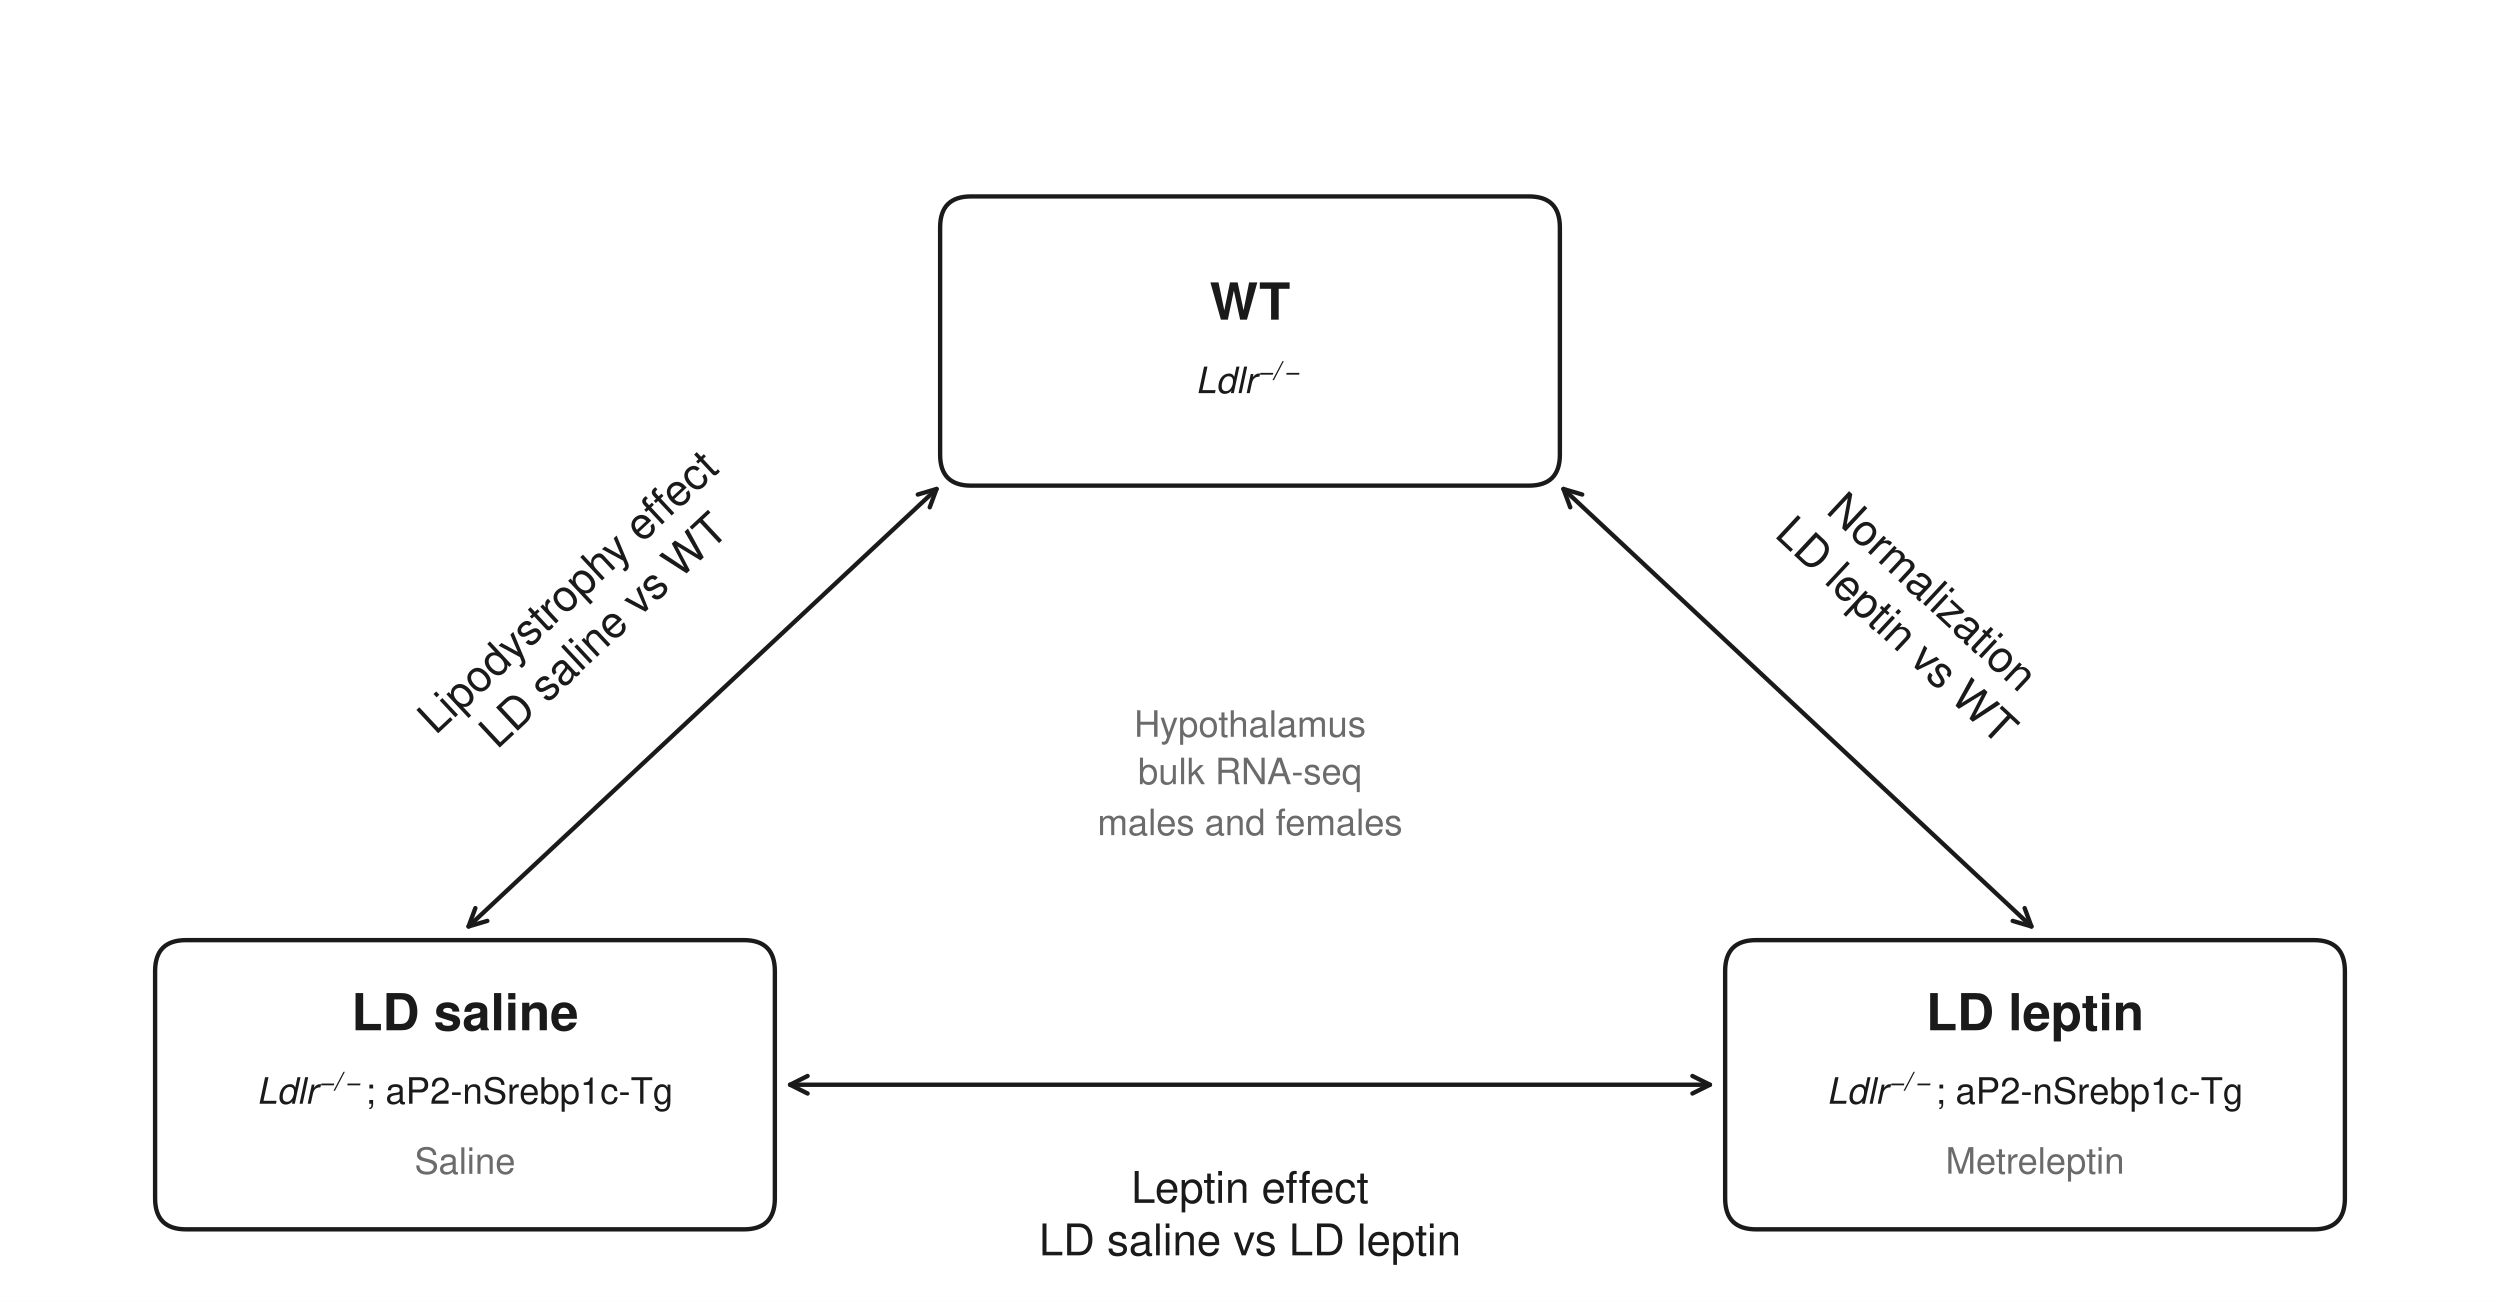
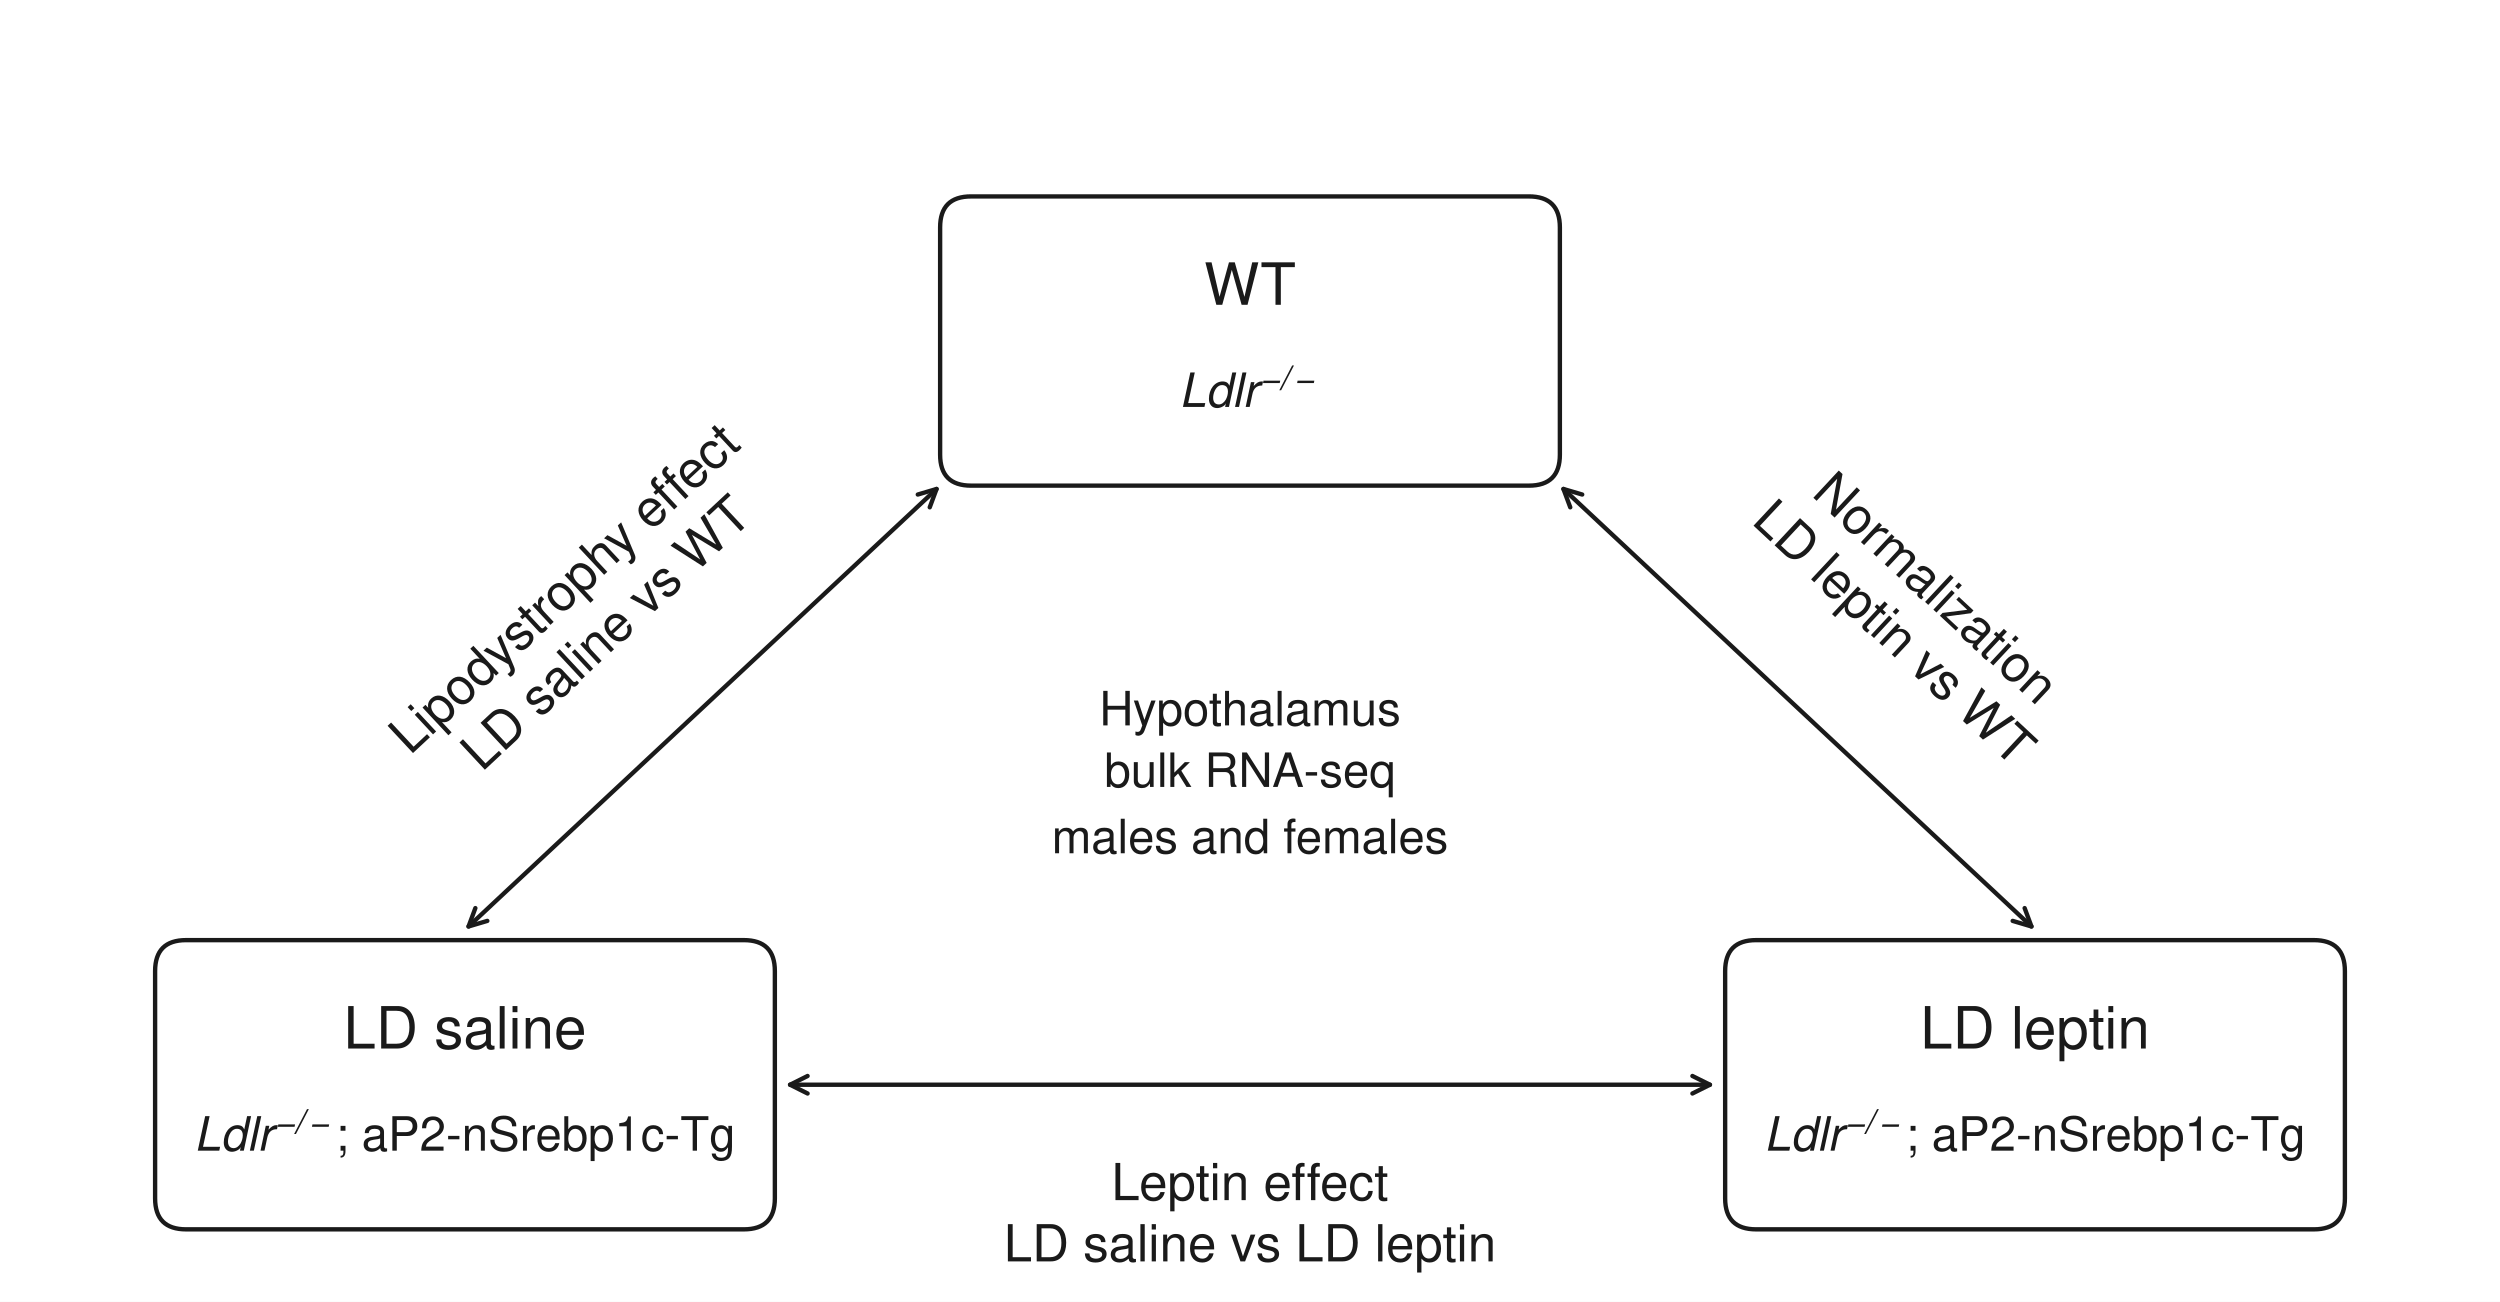
<svg xmlns="http://www.w3.org/2000/svg" width="343.037pt" height="178.628pt" viewBox="0 0 343.037 178.628" version="1.1">
  <defs>
    <style type="text/css">*{stroke-linejoin: round; stroke-linecap: butt}</style>
  </defs>
  <g id="figure_1">
    <g id="patch_1">
      <path d="M 0 178.628  L 343.037 178.628  L 343.037 0  L 0 0  z " style="fill: #ffffff" />
    </g>
    <g id="axes_1">
      <g id="patch_2">
-         <path d="M 133.251 66.637  L 209.786 66.637  Q 214.038 66.637 214.038 62.385  L 214.038 31.204  Q 214.038 26.952 209.786 26.952  L 133.251 26.952  Q 128.999 26.952 128.999 31.204  L 128.999 62.385  Q 128.999 66.637 133.251 66.637  z " clip-path="url(#pd3afb0b768)" style="fill: #ffffff; stroke: #1a1a1a; stroke-width: 0.6; stroke-linejoin: miter" />
+         <path d="M 133.251 66.637  L 209.786 66.637  Q 214.038 66.637 214.038 62.385  L 214.038 31.204  Q 214.038 26.952 209.786 26.952  L 133.251 26.952  Q 128.999 26.952 128.999 31.204  L 128.999 62.385  Q 128.999 66.637 133.251 66.637  z " clip-path="url(#p2678d08d4d)" style="fill: #ffffff; stroke: #1a1a1a; stroke-width: 0.6; stroke-linejoin: miter" />
      </g>
      <g id="patch_3">
-         <path d="M 25.534 168.684  L 102.07 168.684  Q 106.322 168.684 106.322 164.432  L 106.322 133.251  Q 106.322 128.999 102.07 128.999  L 25.534 128.999  Q 21.283 128.999 21.283 133.251  L 21.283 164.432  Q 21.283 168.684 25.534 168.684  z " clip-path="url(#pd3afb0b768)" style="fill: #ffffff; stroke: #1a1a1a; stroke-width: 0.6; stroke-linejoin: miter" />
+         <path d="M 25.534 168.684  L 102.07 168.684  Q 106.322 168.684 106.322 164.432  L 106.322 133.251  Q 106.322 128.999 102.07 128.999  L 25.534 128.999  Q 21.283 128.999 21.283 133.251  L 21.283 164.432  Q 21.283 168.684 25.534 168.684  z " clip-path="url(#p2678d08d4d)" style="fill: #ffffff; stroke: #1a1a1a; stroke-width: 0.6; stroke-linejoin: miter" />
      </g>
      <g id="patch_4">
-         <path d="M 240.968 168.684  L 317.503 168.684  Q 321.755 168.684 321.755 164.432  L 321.755 133.251  Q 321.755 128.999 317.503 128.999  L 240.968 128.999  Q 236.716 128.999 236.716 133.251  L 236.716 164.432  Q 236.716 168.684 240.968 168.684  z " clip-path="url(#pd3afb0b768)" style="fill: #ffffff; stroke: #1a1a1a; stroke-width: 0.6; stroke-linejoin: miter" />
+         <path d="M 240.968 168.684  L 317.503 168.684  Q 321.755 168.684 321.755 164.432  L 321.755 133.251  Q 321.755 128.999 317.503 128.999  L 240.968 128.999  Q 236.716 128.999 236.716 133.251  L 236.716 164.432  Q 236.716 168.684 240.968 168.684  z " clip-path="url(#p2678d08d4d)" style="fill: #ffffff; stroke: #1a1a1a; stroke-width: 0.6; stroke-linejoin: miter" />
      </g>
      <g id="patch_5">
-         <path d="M 64.292 127.124  Q 96.401 97.109 128.509 67.095  " clip-path="url(#pd3afb0b768)" style="fill: none; stroke: #1a1a1a; stroke-width: 0.6; stroke-linecap: round" />
-         <path d="M 66.865 126.361  L 64.292 127.124  L 65.226 124.608  " clip-path="url(#pd3afb0b768)" style="fill: none; stroke: #1a1a1a; stroke-width: 0.6; stroke-linecap: round" />
-         <path d="M 125.936 67.857  L 128.509 67.095  L 127.575 69.61  " clip-path="url(#pd3afb0b768)" style="fill: none; stroke: #1a1a1a; stroke-width: 0.6; stroke-linecap: round" />
+         <path d="M 64.292 127.124  Q 96.401 97.109 128.509 67.095  " clip-path="url(#p2678d08d4d)" style="fill: none; stroke: #1a1a1a; stroke-width: 0.6; stroke-linecap: round" />
+         <path d="M 66.865 126.361  L 64.292 127.124  L 65.226 124.608  " clip-path="url(#p2678d08d4d)" style="fill: none; stroke: #1a1a1a; stroke-width: 0.6; stroke-linecap: round" />
+         <path d="M 125.936 67.857  L 128.509 67.095  L 127.575 69.61  " clip-path="url(#p2678d08d4d)" style="fill: none; stroke: #1a1a1a; stroke-width: 0.6; stroke-linecap: round" />
      </g>
      <g id="patch_6">
-         <path d="M 278.745 127.124  Q 246.637 97.109 214.528 67.095  " clip-path="url(#pd3afb0b768)" style="fill: none; stroke: #1a1a1a; stroke-width: 0.6; stroke-linecap: round" />
-         <path d="M 277.811 124.608  L 278.745 127.124  L 276.172 126.361  " clip-path="url(#pd3afb0b768)" style="fill: none; stroke: #1a1a1a; stroke-width: 0.6; stroke-linecap: round" />
-         <path d="M 215.462 69.61  L 214.528 67.095  L 217.101 67.857  " clip-path="url(#pd3afb0b768)" style="fill: none; stroke: #1a1a1a; stroke-width: 0.6; stroke-linecap: round" />
+         <path d="M 278.745 127.124  Q 246.637 97.109 214.528 67.095  " clip-path="url(#p2678d08d4d)" style="fill: none; stroke: #1a1a1a; stroke-width: 0.6; stroke-linecap: round" />
+         <path d="M 277.811 124.608  L 278.745 127.124  L 276.172 126.361  " clip-path="url(#p2678d08d4d)" style="fill: none; stroke: #1a1a1a; stroke-width: 0.6; stroke-linecap: round" />
+         <path d="M 215.462 69.61  L 214.528 67.095  L 217.101 67.857  " clip-path="url(#p2678d08d4d)" style="fill: none; stroke: #1a1a1a; stroke-width: 0.6; stroke-linecap: round" />
      </g>
      <g id="patch_7">
-         <path d="M 108.41 148.842  Q 171.519 148.842 234.627 148.842  " clip-path="url(#pd3afb0b768)" style="fill: none; stroke: #1a1a1a; stroke-width: 0.6; stroke-linecap: round" />
-         <path d="M 110.81 150.042  L 108.41 148.842  L 110.81 147.642  " clip-path="url(#pd3afb0b768)" style="fill: none; stroke: #1a1a1a; stroke-width: 0.6; stroke-linecap: round" />
-         <path d="M 232.227 147.642  L 234.627 148.842  L 232.227 150.042  " clip-path="url(#pd3afb0b768)" style="fill: none; stroke: #1a1a1a; stroke-width: 0.6; stroke-linecap: round" />
+         <path d="M 108.41 148.842  Q 171.519 148.842 234.627 148.842  " clip-path="url(#p2678d08d4d)" style="fill: none; stroke: #1a1a1a; stroke-width: 0.6; stroke-linecap: round" />
+         <path d="M 110.81 150.042  L 108.41 148.842  L 110.81 147.642  " clip-path="url(#p2678d08d4d)" style="fill: none; stroke: #1a1a1a; stroke-width: 0.6; stroke-linecap: round" />
+         <path d="M 232.227 147.642  L 234.627 148.842  L 232.227 150.042  " clip-path="url(#p2678d08d4d)" style="fill: none; stroke: #1a1a1a; stroke-width: 0.6; stroke-linecap: round" />
      </g>
      <g id="text_1">
-         <text style="font-weight: 700; font-size: 7px; font-family: 'Nimbus Sans'; text-anchor: middle; fill: #1a1a1a" x="171.519" y="43.862" transform="rotate(-0 171.5187 43.86212)">WT</text>
+         <text style="font-size: 8px; font-family: 'Nimbus Sans'; text-anchor: middle; fill: #1a1a1a" x="171.519" y="41.823" transform="rotate(-0 171.5187 41.82343)">WT</text>
      </g>
      <g id="text_2">
-         <g style="fill: #1a1a1a" transform="translate(164.0437 54.55305)">
+         <g style="fill: #1a1a1a" transform="translate(161.8012 56.14366)">
          <text>
-             <tspan x="0" y="-0.614" style="font-style: italic; font-size: 5px; font-family: 'Nimbus Sans'; fill: #1a1a1a">L</tspan>
-             <tspan x="2.78" y="-0.614" style="font-style: italic; font-size: 5px; font-family: 'Nimbus Sans'; fill: #1a1a1a">d</tspan>
-             <tspan x="5.56" y="-0.614" style="font-style: italic; font-size: 5px; font-family: 'Nimbus Sans'; fill: #1a1a1a">l</tspan>
-             <tspan x="6.67" y="-0.614" style="font-style: italic; font-size: 5px; font-family: 'Nimbus Sans'; fill: #1a1a1a">r</tspan>
-             <tspan x="8.558" y="-2.452" style="font-style: italic; font-size: 3.5px; font-family: 'Nimbus Sans'; fill: #1a1a1a">−</tspan>
-             <tspan x="10.602" y="-2.452" style="font-style: italic; font-size: 3.5px; font-family: 'Nimbus Sans'; fill: #1a1a1a">/</tspan>
-             <tspan x="12.159" y="-2.452" style="font-style: italic; font-size: 3.5px; font-family: 'Nimbus Sans'; fill: #1a1a1a">−</tspan>
+             <tspan x="0" y="-0.302" style="font-style: italic; font-size: 6.5px; font-family: 'Nimbus Sans'; fill: #1a1a1a">L</tspan>
+             <tspan x="3.614" y="-0.302" style="font-style: italic; font-size: 6.5px; font-family: 'Nimbus Sans'; fill: #1a1a1a">d</tspan>
+             <tspan x="7.228" y="-0.302" style="font-style: italic; font-size: 6.5px; font-family: 'Nimbus Sans'; fill: #1a1a1a">l</tspan>
+             <tspan x="8.671" y="-0.302" style="font-style: italic; font-size: 6.5px; font-family: 'Nimbus Sans'; fill: #1a1a1a">r</tspan>
+             <tspan x="11.127" y="-2.686" style="font-style: italic; font-size: 4.55px; font-family: 'Nimbus Sans'; fill: #1a1a1a">−</tspan>
+             <tspan x="13.784" y="-2.686" style="font-style: italic; font-size: 4.55px; font-family: 'Nimbus Sans'; fill: #1a1a1a">/</tspan>
+             <tspan x="15.807" y="-2.686" style="font-style: italic; font-size: 4.55px; font-family: 'Nimbus Sans'; fill: #1a1a1a">−</tspan>
          </text>
        </g>
      </g>
      <g id="text_3">
-         <text style="font-weight: 700; font-size: 7px; font-family: 'Nimbus Sans'; text-anchor: middle; fill: #1a1a1a" x="63.802" y="141.374" transform="rotate(-0 63.80221 141.3739)">LD saline</text>
+         <text style="font-size: 8px; font-family: 'Nimbus Sans'; text-anchor: middle; fill: #1a1a1a" x="63.802" y="143.871" transform="rotate(-0 63.80221 143.8707)">LD saline</text>
      </g>
      <g id="text_4">
-         <g style="fill: #1a1a1a" transform="translate(35.2022 152.0649)">
+         <g style="fill: #1a1a1a" transform="translate(26.62221 158.1909)">
          <text>
-             <tspan x="0" y="-0.614" style="font-style: italic; font-size: 5px; font-family: 'Nimbus Sans'; fill: #1a1a1a">L</tspan>
-             <tspan x="2.78" y="-0.614" style="font-style: italic; font-size: 5px; font-family: 'Nimbus Sans'; fill: #1a1a1a">d</tspan>
-             <tspan x="5.56" y="-0.614" style="font-style: italic; font-size: 5px; font-family: 'Nimbus Sans'; fill: #1a1a1a">l</tspan>
-             <tspan x="6.67" y="-0.614" style="font-style: italic; font-size: 5px; font-family: 'Nimbus Sans'; fill: #1a1a1a">r</tspan>
-             <tspan x="8.558" y="-2.452" style="font-style: italic; font-size: 3.5px; font-family: 'Nimbus Sans'; fill: #1a1a1a">−</tspan>
-             <tspan x="10.602" y="-2.452" style="font-style: italic; font-size: 3.5px; font-family: 'Nimbus Sans'; fill: #1a1a1a">/</tspan>
-             <tspan x="12.159" y="-2.452" style="font-style: italic; font-size: 3.5px; font-family: 'Nimbus Sans'; fill: #1a1a1a">−</tspan>
-             <tspan x="14.917" y="-0.614" style="font-size: 5px; font-family: 'Nimbus Sans'; fill: #1a1a1a">;</tspan>
-             <tspan x="16.307" y="-0.614" style="font-size: 5px; font-family: 'Nimbus Sans'; fill: #1a1a1a"> </tspan>
-             <tspan x="17.697" y="-0.614" style="font-size: 5px; font-family: 'Nimbus Sans'; fill: #1a1a1a">a</tspan>
-             <tspan x="20.477" y="-0.614" style="font-size: 5px; font-family: 'Nimbus Sans'; fill: #1a1a1a">P</tspan>
-             <tspan x="23.812" y="-0.614" style="font-size: 5px; font-family: 'Nimbus Sans'; fill: #1a1a1a">2</tspan>
-             <tspan x="26.592" y="-0.614" style="font-size: 5px; font-family: 'Nimbus Sans'; fill: #1a1a1a">-</tspan>
-             <tspan x="28.257" y="-0.614" style="font-size: 5px; font-family: 'Nimbus Sans'; fill: #1a1a1a">n</tspan>
-             <tspan x="31.037" y="-0.614" style="font-size: 5px; font-family: 'Nimbus Sans'; fill: #1a1a1a">S</tspan>
-             <tspan x="34.372" y="-0.614" style="font-size: 5px; font-family: 'Nimbus Sans'; fill: #1a1a1a">r</tspan>
-             <tspan x="36.037" y="-0.614" style="font-size: 5px; font-family: 'Nimbus Sans'; fill: #1a1a1a">e</tspan>
-             <tspan x="38.817" y="-0.614" style="font-size: 5px; font-family: 'Nimbus Sans'; fill: #1a1a1a">b</tspan>
-             <tspan x="41.598" y="-0.614" style="font-size: 5px; font-family: 'Nimbus Sans'; fill: #1a1a1a">p</tspan>
-             <tspan x="44.378" y="-0.614" style="font-size: 5px; font-family: 'Nimbus Sans'; fill: #1a1a1a">1</tspan>
-             <tspan x="47.158" y="-0.614" style="font-size: 5px; font-family: 'Nimbus Sans'; fill: #1a1a1a">c</tspan>
-             <tspan x="49.658" y="-0.614" style="font-size: 5px; font-family: 'Nimbus Sans'; fill: #1a1a1a">-</tspan>
-             <tspan x="51.323" y="-0.614" style="font-size: 5px; font-family: 'Nimbus Sans'; fill: #1a1a1a">T</tspan>
-             <tspan x="54.378" y="-0.614" style="font-size: 5px; font-family: 'Nimbus Sans'; fill: #1a1a1a">g</tspan>
+             <tspan x="0" y="-0.302" style="font-style: italic; font-size: 6.5px; font-family: 'Nimbus Sans'; fill: #1a1a1a">L</tspan>
+             <tspan x="3.614" y="-0.302" style="font-style: italic; font-size: 6.5px; font-family: 'Nimbus Sans'; fill: #1a1a1a">d</tspan>
+             <tspan x="7.228" y="-0.302" style="font-style: italic; font-size: 6.5px; font-family: 'Nimbus Sans'; fill: #1a1a1a">l</tspan>
+             <tspan x="8.671" y="-0.302" style="font-style: italic; font-size: 6.5px; font-family: 'Nimbus Sans'; fill: #1a1a1a">r</tspan>
+             <tspan x="11.127" y="-2.686" style="font-style: italic; font-size: 4.55px; font-family: 'Nimbus Sans'; fill: #1a1a1a">−</tspan>
+             <tspan x="13.784" y="-2.686" style="font-style: italic; font-size: 4.55px; font-family: 'Nimbus Sans'; fill: #1a1a1a">/</tspan>
+             <tspan x="15.807" y="-2.686" style="font-style: italic; font-size: 4.55px; font-family: 'Nimbus Sans'; fill: #1a1a1a">−</tspan>
+             <tspan x="19.392" y="-0.302" style="font-size: 6.5px; font-family: 'Nimbus Sans'; fill: #1a1a1a">;</tspan>
+             <tspan x="21.2" y="-0.302" style="font-size: 6.5px; font-family: 'Nimbus Sans'; fill: #1a1a1a"> </tspan>
+             <tspan x="23.007" y="-0.302" style="font-size: 6.5px; font-family: 'Nimbus Sans'; fill: #1a1a1a">a</tspan>
+             <tspan x="26.621" y="-0.302" style="font-size: 6.5px; font-family: 'Nimbus Sans'; fill: #1a1a1a">P</tspan>
+             <tspan x="30.956" y="-0.302" style="font-size: 6.5px; font-family: 'Nimbus Sans'; fill: #1a1a1a">2</tspan>
+             <tspan x="34.57" y="-0.302" style="font-size: 6.5px; font-family: 'Nimbus Sans'; fill: #1a1a1a">-</tspan>
+             <tspan x="36.735" y="-0.302" style="font-size: 6.5px; font-family: 'Nimbus Sans'; fill: #1a1a1a">n</tspan>
+             <tspan x="40.349" y="-0.302" style="font-size: 6.5px; font-family: 'Nimbus Sans'; fill: #1a1a1a">S</tspan>
+             <tspan x="44.684" y="-0.302" style="font-size: 6.5px; font-family: 'Nimbus Sans'; fill: #1a1a1a">r</tspan>
+             <tspan x="46.849" y="-0.302" style="font-size: 6.5px; font-family: 'Nimbus Sans'; fill: #1a1a1a">e</tspan>
+             <tspan x="50.463" y="-0.302" style="font-size: 6.5px; font-family: 'Nimbus Sans'; fill: #1a1a1a">b</tspan>
+             <tspan x="54.077" y="-0.302" style="font-size: 6.5px; font-family: 'Nimbus Sans'; fill: #1a1a1a">p</tspan>
+             <tspan x="57.691" y="-0.302" style="font-size: 6.5px; font-family: 'Nimbus Sans'; fill: #1a1a1a">1</tspan>
+             <tspan x="61.305" y="-0.302" style="font-size: 6.5px; font-family: 'Nimbus Sans'; fill: #1a1a1a">c</tspan>
+             <tspan x="64.555" y="-0.302" style="font-size: 6.5px; font-family: 'Nimbus Sans'; fill: #1a1a1a">-</tspan>
+             <tspan x="66.719" y="-0.302" style="font-size: 6.5px; font-family: 'Nimbus Sans'; fill: #1a1a1a">T</tspan>
+             <tspan x="70.691" y="-0.302" style="font-size: 6.5px; font-family: 'Nimbus Sans'; fill: #1a1a1a">g</tspan>
          </text>
        </g>
      </g>
      <g id="text_5">
-         <text style="font-size: 5px; font-family: 'Nimbus Sans'; text-anchor: middle; fill: #6b6b6b" x="63.802" y="161.072" transform="rotate(-0 63.80221 161.0715)">Saline</text>
+         <text style="font-size: 8px; font-family: 'Nimbus Sans'; text-anchor: middle; fill: #1a1a1a" x="279.235" y="143.871" transform="rotate(-0 279.2353 143.8707)">LD leptin</text>
      </g>
      <g id="text_6">
-         <text style="font-weight: 700; font-size: 7px; font-family: 'Nimbus Sans'; text-anchor: middle; fill: #1a1a1a" x="279.235" y="141.374" transform="rotate(-0 279.2353 141.3739)">LD leptin</text>
-       </g>
-       <g id="text_7">
-         <g style="fill: #1a1a1a" transform="translate(250.6353 152.0649)">
+         <g style="fill: #1a1a1a" transform="translate(242.0553 158.1909)">
          <text>
-             <tspan x="0" y="-0.614" style="font-style: italic; font-size: 5px; font-family: 'Nimbus Sans'; fill: #1a1a1a">L</tspan>
-             <tspan x="2.78" y="-0.614" style="font-style: italic; font-size: 5px; font-family: 'Nimbus Sans'; fill: #1a1a1a">d</tspan>
-             <tspan x="5.56" y="-0.614" style="font-style: italic; font-size: 5px; font-family: 'Nimbus Sans'; fill: #1a1a1a">l</tspan>
-             <tspan x="6.67" y="-0.614" style="font-style: italic; font-size: 5px; font-family: 'Nimbus Sans'; fill: #1a1a1a">r</tspan>
-             <tspan x="8.558" y="-2.452" style="font-style: italic; font-size: 3.5px; font-family: 'Nimbus Sans'; fill: #1a1a1a">−</tspan>
-             <tspan x="10.602" y="-2.452" style="font-style: italic; font-size: 3.5px; font-family: 'Nimbus Sans'; fill: #1a1a1a">/</tspan>
-             <tspan x="12.159" y="-2.452" style="font-style: italic; font-size: 3.5px; font-family: 'Nimbus Sans'; fill: #1a1a1a">−</tspan>
-             <tspan x="14.917" y="-0.614" style="font-size: 5px; font-family: 'Nimbus Sans'; fill: #1a1a1a">;</tspan>
-             <tspan x="16.307" y="-0.614" style="font-size: 5px; font-family: 'Nimbus Sans'; fill: #1a1a1a"> </tspan>
-             <tspan x="17.697" y="-0.614" style="font-size: 5px; font-family: 'Nimbus Sans'; fill: #1a1a1a">a</tspan>
-             <tspan x="20.477" y="-0.614" style="font-size: 5px; font-family: 'Nimbus Sans'; fill: #1a1a1a">P</tspan>
-             <tspan x="23.812" y="-0.614" style="font-size: 5px; font-family: 'Nimbus Sans'; fill: #1a1a1a">2</tspan>
-             <tspan x="26.592" y="-0.614" style="font-size: 5px; font-family: 'Nimbus Sans'; fill: #1a1a1a">-</tspan>
-             <tspan x="28.257" y="-0.614" style="font-size: 5px; font-family: 'Nimbus Sans'; fill: #1a1a1a">n</tspan>
-             <tspan x="31.037" y="-0.614" style="font-size: 5px; font-family: 'Nimbus Sans'; fill: #1a1a1a">S</tspan>
-             <tspan x="34.372" y="-0.614" style="font-size: 5px; font-family: 'Nimbus Sans'; fill: #1a1a1a">r</tspan>
-             <tspan x="36.037" y="-0.614" style="font-size: 5px; font-family: 'Nimbus Sans'; fill: #1a1a1a">e</tspan>
-             <tspan x="38.817" y="-0.614" style="font-size: 5px; font-family: 'Nimbus Sans'; fill: #1a1a1a">b</tspan>
-             <tspan x="41.598" y="-0.614" style="font-size: 5px; font-family: 'Nimbus Sans'; fill: #1a1a1a">p</tspan>
-             <tspan x="44.378" y="-0.614" style="font-size: 5px; font-family: 'Nimbus Sans'; fill: #1a1a1a">1</tspan>
-             <tspan x="47.158" y="-0.614" style="font-size: 5px; font-family: 'Nimbus Sans'; fill: #1a1a1a">c</tspan>
-             <tspan x="49.658" y="-0.614" style="font-size: 5px; font-family: 'Nimbus Sans'; fill: #1a1a1a">-</tspan>
-             <tspan x="51.323" y="-0.614" style="font-size: 5px; font-family: 'Nimbus Sans'; fill: #1a1a1a">T</tspan>
-             <tspan x="54.378" y="-0.614" style="font-size: 5px; font-family: 'Nimbus Sans'; fill: #1a1a1a">g</tspan>
+             <tspan x="0" y="-0.302" style="font-style: italic; font-size: 6.5px; font-family: 'Nimbus Sans'; fill: #1a1a1a">L</tspan>
+             <tspan x="3.614" y="-0.302" style="font-style: italic; font-size: 6.5px; font-family: 'Nimbus Sans'; fill: #1a1a1a">d</tspan>
+             <tspan x="7.228" y="-0.302" style="font-style: italic; font-size: 6.5px; font-family: 'Nimbus Sans'; fill: #1a1a1a">l</tspan>
+             <tspan x="8.671" y="-0.302" style="font-style: italic; font-size: 6.5px; font-family: 'Nimbus Sans'; fill: #1a1a1a">r</tspan>
+             <tspan x="11.127" y="-2.686" style="font-style: italic; font-size: 4.55px; font-family: 'Nimbus Sans'; fill: #1a1a1a">−</tspan>
+             <tspan x="13.784" y="-2.686" style="font-style: italic; font-size: 4.55px; font-family: 'Nimbus Sans'; fill: #1a1a1a">/</tspan>
+             <tspan x="15.807" y="-2.686" style="font-style: italic; font-size: 4.55px; font-family: 'Nimbus Sans'; fill: #1a1a1a">−</tspan>
+             <tspan x="19.392" y="-0.302" style="font-size: 6.5px; font-family: 'Nimbus Sans'; fill: #1a1a1a">;</tspan>
+             <tspan x="21.2" y="-0.302" style="font-size: 6.5px; font-family: 'Nimbus Sans'; fill: #1a1a1a"> </tspan>
+             <tspan x="23.007" y="-0.302" style="font-size: 6.5px; font-family: 'Nimbus Sans'; fill: #1a1a1a">a</tspan>
+             <tspan x="26.621" y="-0.302" style="font-size: 6.5px; font-family: 'Nimbus Sans'; fill: #1a1a1a">P</tspan>
+             <tspan x="30.956" y="-0.302" style="font-size: 6.5px; font-family: 'Nimbus Sans'; fill: #1a1a1a">2</tspan>
+             <tspan x="34.57" y="-0.302" style="font-size: 6.5px; font-family: 'Nimbus Sans'; fill: #1a1a1a">-</tspan>
+             <tspan x="36.735" y="-0.302" style="font-size: 6.5px; font-family: 'Nimbus Sans'; fill: #1a1a1a">n</tspan>
+             <tspan x="40.349" y="-0.302" style="font-size: 6.5px; font-family: 'Nimbus Sans'; fill: #1a1a1a">S</tspan>
+             <tspan x="44.684" y="-0.302" style="font-size: 6.5px; font-family: 'Nimbus Sans'; fill: #1a1a1a">r</tspan>
+             <tspan x="46.849" y="-0.302" style="font-size: 6.5px; font-family: 'Nimbus Sans'; fill: #1a1a1a">e</tspan>
+             <tspan x="50.463" y="-0.302" style="font-size: 6.5px; font-family: 'Nimbus Sans'; fill: #1a1a1a">b</tspan>
+             <tspan x="54.077" y="-0.302" style="font-size: 6.5px; font-family: 'Nimbus Sans'; fill: #1a1a1a">p</tspan>
+             <tspan x="57.691" y="-0.302" style="font-size: 6.5px; font-family: 'Nimbus Sans'; fill: #1a1a1a">1</tspan>
+             <tspan x="61.305" y="-0.302" style="font-size: 6.5px; font-family: 'Nimbus Sans'; fill: #1a1a1a">c</tspan>
+             <tspan x="64.555" y="-0.302" style="font-size: 6.5px; font-family: 'Nimbus Sans'; fill: #1a1a1a">-</tspan>
+             <tspan x="66.719" y="-0.302" style="font-size: 6.5px; font-family: 'Nimbus Sans'; fill: #1a1a1a">T</tspan>
+             <tspan x="70.691" y="-0.302" style="font-size: 6.5px; font-family: 'Nimbus Sans'; fill: #1a1a1a">g</tspan>
          </text>
        </g>
      </g>
+       <g id="text_7">
+         <text style="font-size: 7px; font-family: 'Nimbus Sans'; fill: #1a1a1a" transform="translate(56.25795 103.7119) rotate(-43)">Lipodystrophy effect</text>
+         <text style="font-size: 7px; font-family: 'Nimbus Sans'; fill: #1a1a1a" transform="translate(66.12021 106.0013) rotate(-43)">LD saline vs WT</text>
+       </g>
      <g id="text_8">
-         <text style="font-size: 5px; font-family: 'Nimbus Sans'; text-anchor: middle; fill: #6b6b6b" x="279.235" y="161.042" transform="rotate(-0 279.2353 161.0418)">Metreleptin</text>
+         <text style="font-size: 7px; font-family: 'Nimbus Sans'; fill: #1a1a1a" transform="translate(248.4333 67.93927) rotate(-317)">Normalization</text>
+         <text style="font-size: 7px; font-family: 'Nimbus Sans'; fill: #1a1a1a" transform="translate(240.2009 71.74856) rotate(-317)">LD leptin vs WT</text>
      </g>
      <g id="text_9">
-         <text style="font-size: 6px; font-family: 'Nimbus Sans'; fill: #1a1a1a" transform="translate(59.76539 100.9464) rotate(-43)">Lipodystrophy effect</text>
-         <text style="font-size: 6px; font-family: 'Nimbus Sans'; fill: #1a1a1a" transform="translate(68.21876 102.9088) rotate(-43)">LD saline vs WT</text>
+         <text style="font-size: 7px; font-family: 'Nimbus Sans'; fill: #1a1a1a" transform="translate(152.4946 164.6802)">Leptin effect</text>
+         <text style="font-size: 7px; font-family: 'Nimbus Sans'; fill: #1a1a1a" transform="translate(137.7344 173.0806)">LD saline vs LD leptin</text>
      </g>
      <g id="text_10">
-         <text style="font-size: 6px; font-family: 'Nimbus Sans'; fill: #1a1a1a" transform="translate(250.4039 70.28414) rotate(-317)">Normalization</text>
-         <text style="font-size: 6px; font-family: 'Nimbus Sans'; fill: #1a1a1a" transform="translate(243.3476 73.54925) rotate(-317)">LD leptin vs WT</text>
-       </g>
-       <g id="text_11">
-         <text style="font-size: 6px; font-family: 'Nimbus Sans'; fill: #1a1a1a" transform="translate(155.2123 165.0497)">Leptin effect</text>
-         <text style="font-size: 6px; font-family: 'Nimbus Sans'; fill: #1a1a1a" transform="translate(142.5608 172.2501)">LD saline vs LD leptin</text>
-       </g>
-       <g id="text_12">
-         <text style="font-size: 5px; font-family: 'Nimbus Sans'; fill: #6b6b6b" transform="translate(155.607 101.0996)">Hypothalamus</text>
-         <text style="font-size: 5px; font-family: 'Nimbus Sans'; fill: #6b6b6b" transform="translate(156.1519 107.5996)">bulk RNA-seq</text>
-         <text style="font-size: 5px; font-family: 'Nimbus Sans'; fill: #6b6b6b" transform="translate(150.5957 114.5945)">males and females</text>
+         <text style="font-size: 6.5px; font-family: 'Nimbus Sans'; fill: #1a1a1a" transform="translate(150.8335 99.53294)">Hypothalamus</text>
+         <text style="font-size: 6.5px; font-family: 'Nimbus Sans'; fill: #1a1a1a" transform="translate(151.5419 107.9829)">bulk RNA-seq</text>
+         <text style="font-size: 6.5px; font-family: 'Nimbus Sans'; fill: #1a1a1a" transform="translate(144.3188 117.0763)">males and females</text>
      </g>
    </g>
  </g>
  <defs>
-     <clipPath id="pd3afb0b768">
+     <clipPath id="p2678d08d4d">
      <rect x="1.44" y="1.44" width="340.157" height="175.748" />
    </clipPath>
  </defs>
</svg>
